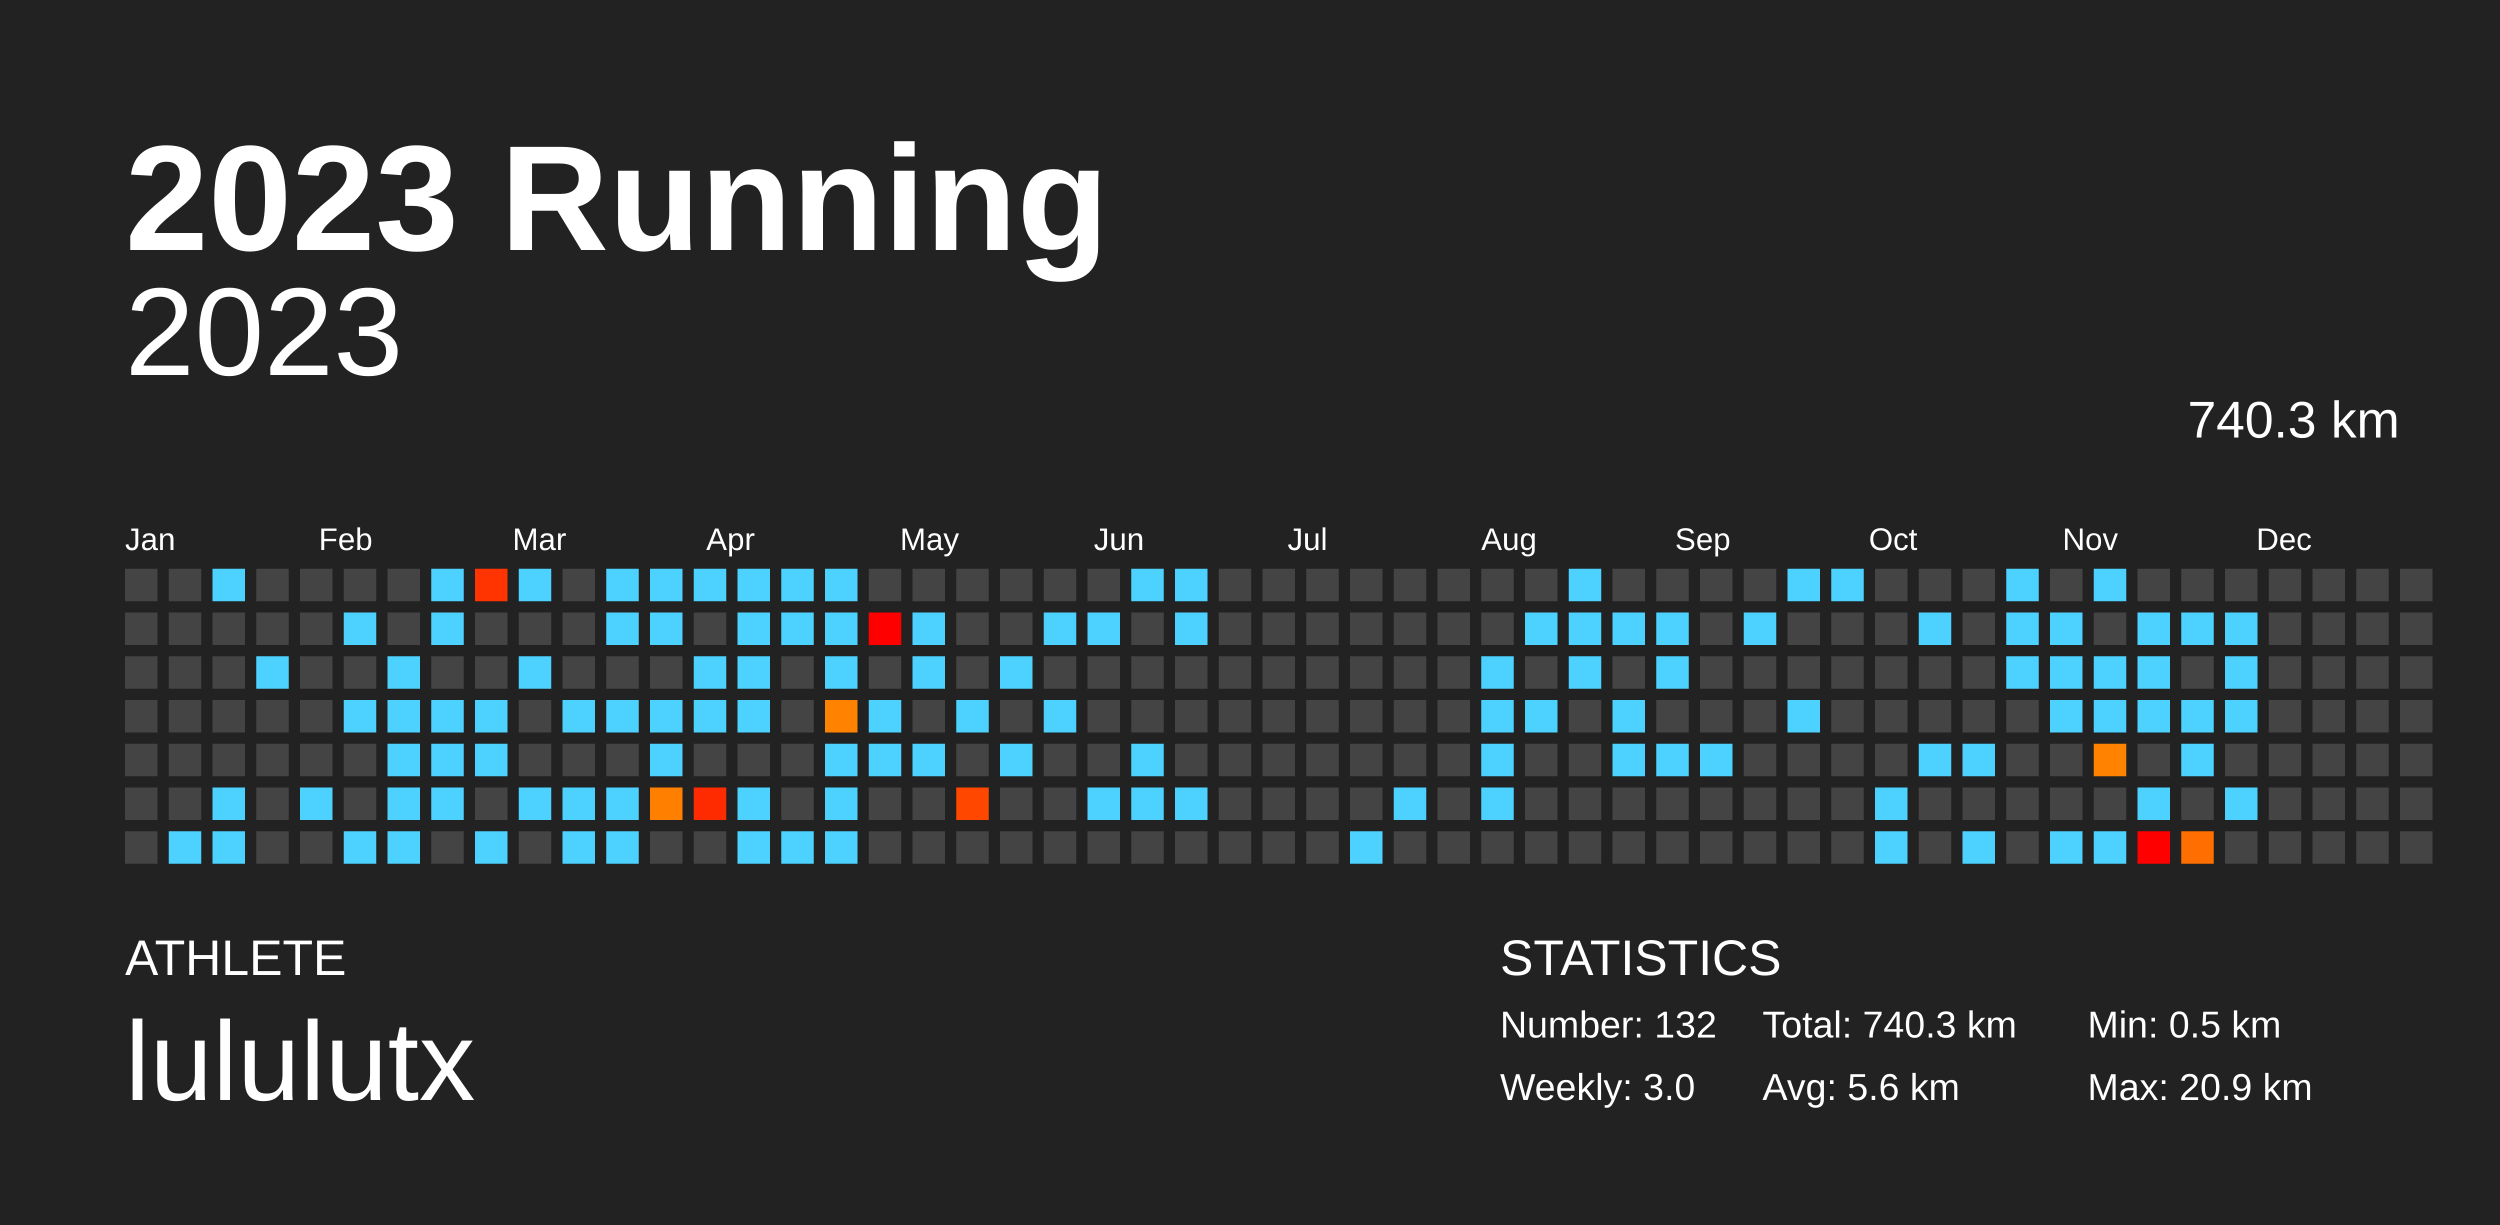
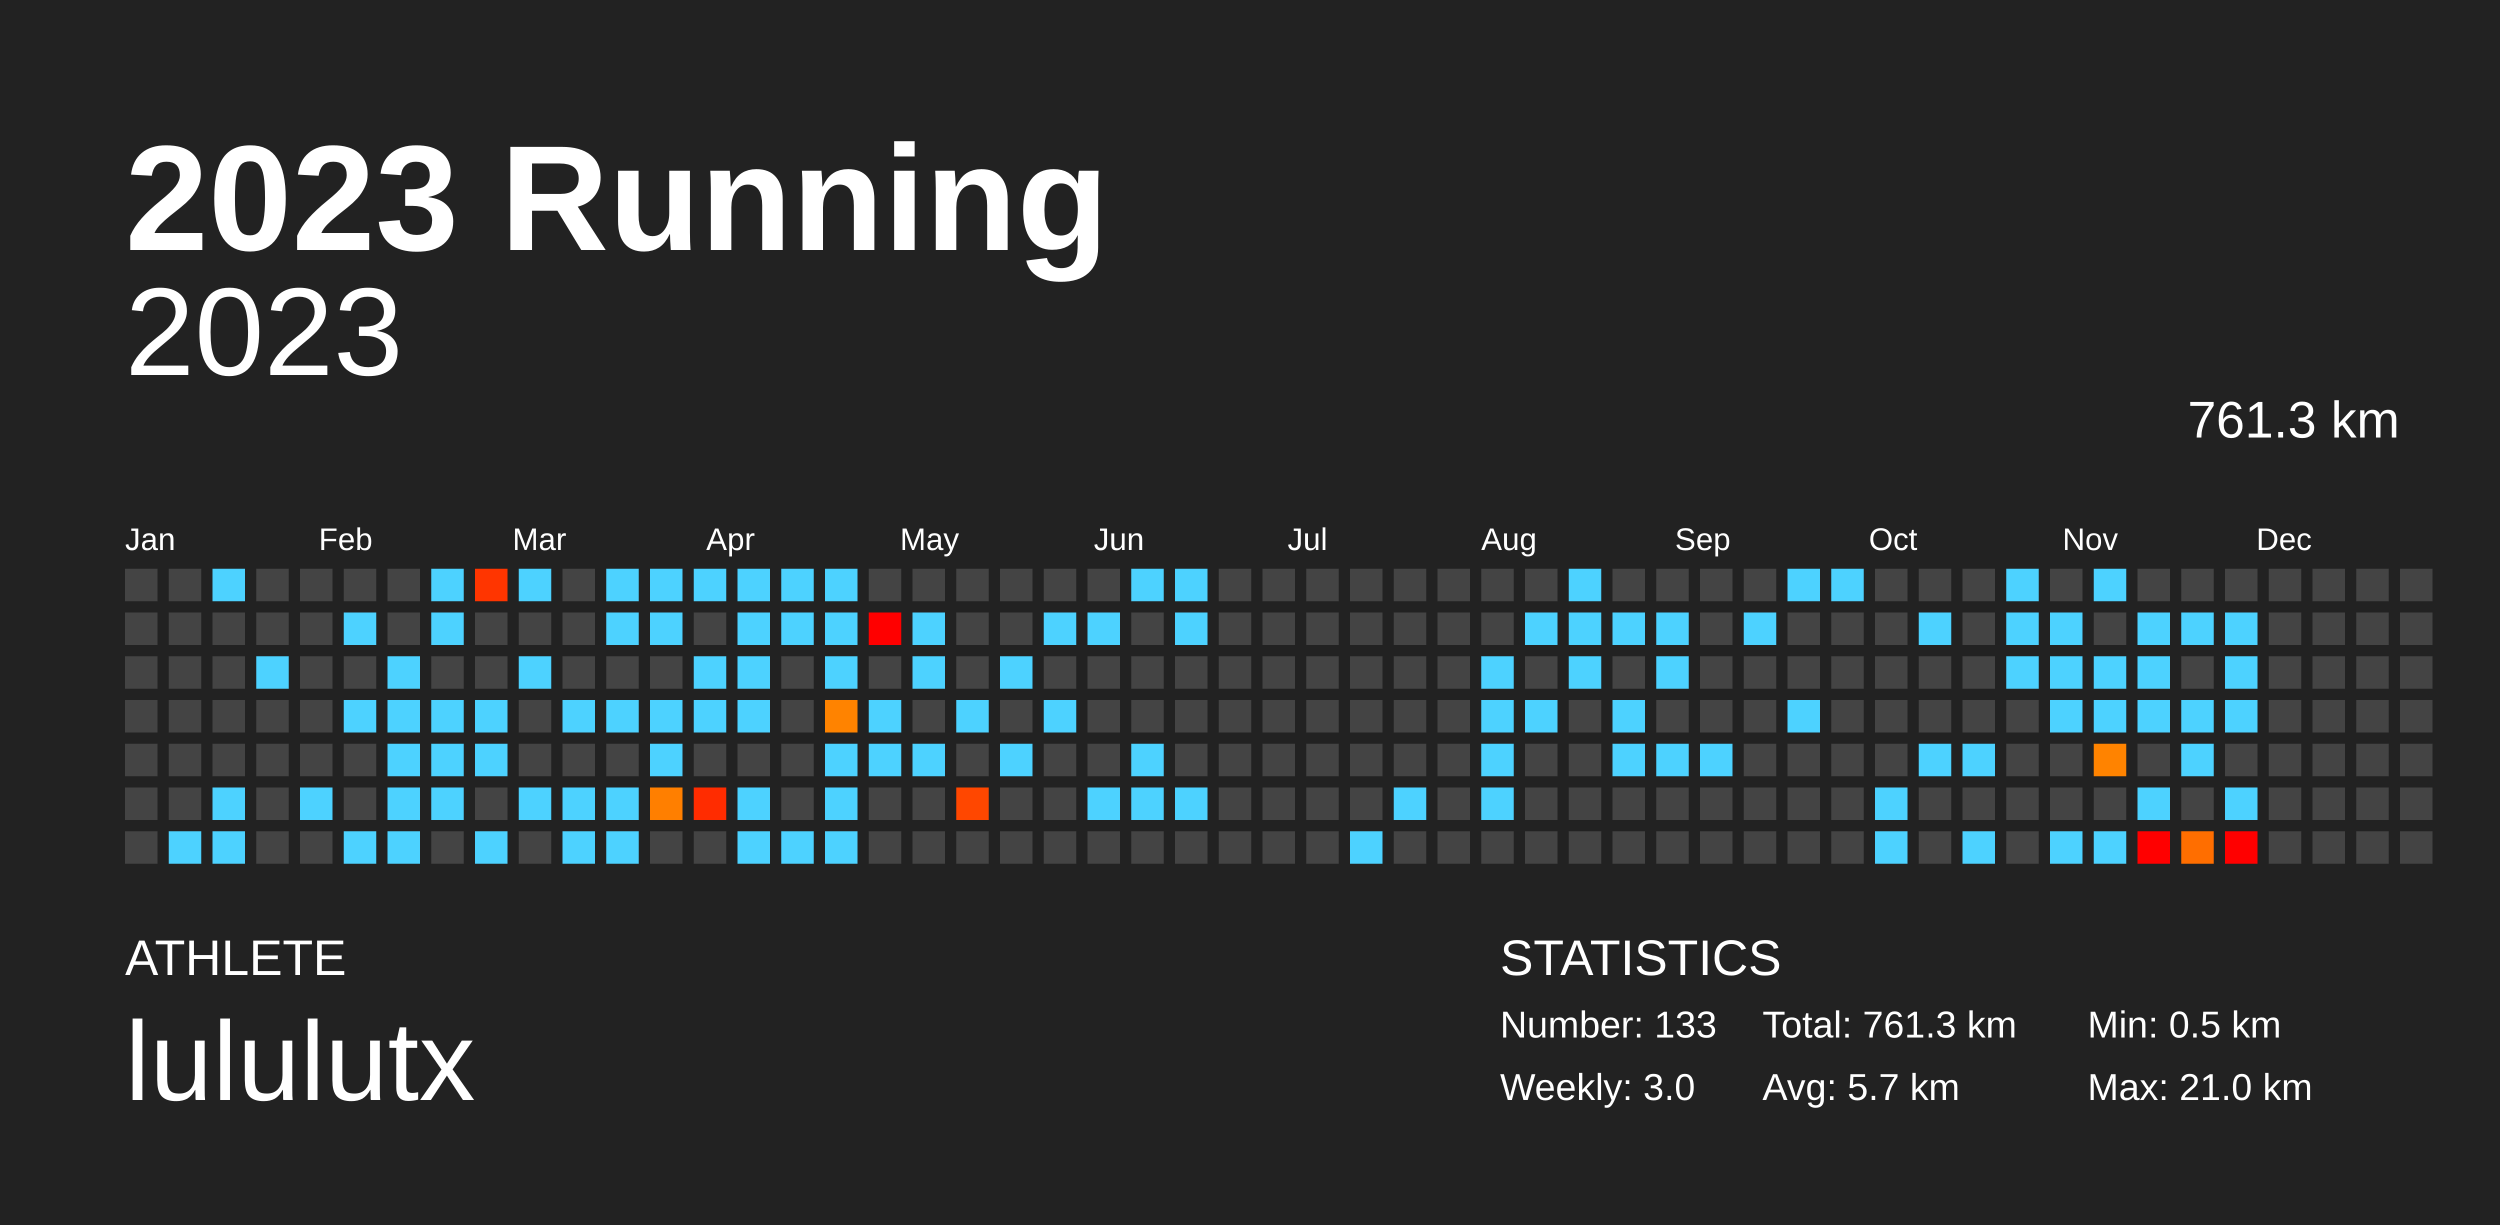
<svg xmlns="http://www.w3.org/2000/svg" baseProfile="full" height="98mm" version="1.1" viewBox="0,0,200,98" width="200mm">
  <defs />
  <rect fill="#222222" height="98" width="200" x="0" y="0" />
  <text fill="#FFFFFF" style="font-size:12px; font-family:Arial; font-weight:bold;" x="10" y="20">2023 Running</text>
  <text fill="#FFFFFF" style="font-size:4px; font-family:Arial" x="10" y="78">ATHLETE</text>
  <text fill="#FFFFFF" style="font-size:9px; font-family:Arial" x="10" y="88">lululutx</text>
  <text fill="#FFFFFF" style="font-size:4px; font-family:Arial" x="120" y="78">STATISTICS</text>
-   <text fill="#FFFFFF" style="font-size:3px; font-family:Arial" x="120" y="83">Number: 132</text>
+   <text fill="#FFFFFF" style="font-size:3px; font-family:Arial" x="120" y="83">Number: 133</text>
  <text fill="#FFFFFF" style="font-size:3px; font-family:Arial" x="120" y="88">Weekly: 3.0</text>
-   <text fill="#FFFFFF" style="font-size:3px; font-family:Arial" x="141" y="83">Total: 740.3 km</text>
-   <text fill="#FFFFFF" style="font-size:3px; font-family:Arial" x="141" y="88">Avg: 5.6 km</text>
+   <text fill="#FFFFFF" style="font-size:3px; font-family:Arial" x="141" y="83">Total: 761.3 km</text>
+   <text fill="#FFFFFF" style="font-size:3px; font-family:Arial" x="141" y="88">Avg: 5.7 km</text>
  <text fill="#FFFFFF" style="font-size:3px; font-family:Arial" x="167" y="83">Min: 0.5 km</text>
-   <text fill="#FFFFFF" style="font-size:3px; font-family:Arial" x="167" y="88">Max: 20.9 km</text>
+   <text fill="#FFFFFF" style="font-size:3px; font-family:Arial" x="167" y="88">Max: 21.0 km</text>
  <text alignment-baseline="hanging" fill="#FFFFFF" style="font-size:10.0px; font-family:Arial;" x="10" y="30">2023</text>
-   <text alignment-baseline="hanging" fill="#FFFFFF" style="font-size:4.125px; font-family:Arial;" x="175" y="35">740.3 km</text>
+   <text alignment-baseline="hanging" fill="#FFFFFF" style="font-size:4.125px; font-family:Arial;" x="175" y="35">761.3 km</text>
  <text fill="#FFFFFF" style="font-size:2.5px; font-family:Arial" x="10.0" y="44">Jan</text>
  <text fill="#FFFFFF" style="font-size:2.5px; font-family:Arial" x="25.5" y="44">Feb</text>
  <text fill="#FFFFFF" style="font-size:2.5px; font-family:Arial" x="41.0" y="44">Mar</text>
  <text fill="#FFFFFF" style="font-size:2.5px; font-family:Arial" x="56.5" y="44">Apr</text>
  <text fill="#FFFFFF" style="font-size:2.5px; font-family:Arial" x="72.0" y="44">May</text>
  <text fill="#FFFFFF" style="font-size:2.5px; font-family:Arial" x="87.5" y="44">Jun</text>
  <text fill="#FFFFFF" style="font-size:2.5px; font-family:Arial" x="103.0" y="44">Jul</text>
  <text fill="#FFFFFF" style="font-size:2.5px; font-family:Arial" x="118.5" y="44">Aug</text>
  <text fill="#FFFFFF" style="font-size:2.5px; font-family:Arial" x="134.0" y="44">Sep</text>
  <text fill="#FFFFFF" style="font-size:2.5px; font-family:Arial" x="149.5" y="44">Oct</text>
  <text fill="#FFFFFF" style="font-size:2.5px; font-family:Arial" x="165.0" y="44">Nov</text>
  <text fill="#FFFFFF" style="font-size:2.5px; font-family:Arial" x="180.5" y="44">Dec</text>
  <rect fill="#444444" height="2.6" width="2.6" x="10.0" y="45.5" />
  <rect fill="#444444" height="2.6" width="2.6" x="10.0" y="49.0" />
  <rect fill="#444444" height="2.6" width="2.6" x="10.0" y="52.5" />
  <rect fill="#444444" height="2.6" width="2.6" x="10.0" y="56.0" />
  <rect fill="#444444" height="2.6" width="2.6" x="10.0" y="59.5" />
  <rect fill="#444444" height="2.6" width="2.6" x="10.0" y="63.0" />
  <rect fill="#444444" height="2.6" width="2.6" x="10.0" y="66.5" />
  <rect fill="#444444" height="2.6" width="2.6" x="13.5" y="45.5" />
  <rect fill="#444444" height="2.6" width="2.6" x="13.5" y="49.0" />
  <rect fill="#444444" height="2.6" width="2.6" x="13.5" y="52.5" />
  <rect fill="#444444" height="2.6" width="2.6" x="13.5" y="56.0" />
  <rect fill="#444444" height="2.6" width="2.6" x="13.5" y="59.5" />
  <rect fill="#444444" height="2.6" width="2.6" x="13.5" y="63.0" />
  <rect fill="#4dd2ff" height="2.6" width="2.6" x="13.5" y="66.5" />
  <rect fill="#4dd2ff" height="2.6" width="2.6" x="17.0" y="45.5" />
  <rect fill="#444444" height="2.6" width="2.6" x="17.0" y="49.0" />
  <rect fill="#444444" height="2.6" width="2.6" x="17.0" y="52.5" />
  <rect fill="#444444" height="2.6" width="2.6" x="17.0" y="56.0" />
  <rect fill="#444444" height="2.6" width="2.6" x="17.0" y="59.5" />
  <rect fill="#4dd2ff" height="2.6" width="2.6" x="17.0" y="63.0" />
  <rect fill="#4dd2ff" height="2.6" width="2.6" x="17.0" y="66.5" />
  <rect fill="#444444" height="2.6" width="2.6" x="20.5" y="45.5" />
  <rect fill="#444444" height="2.6" width="2.6" x="20.5" y="49.0" />
  <rect fill="#4dd2ff" height="2.6" width="2.6" x="20.5" y="52.5" />
  <rect fill="#444444" height="2.6" width="2.6" x="20.5" y="56.0" />
  <rect fill="#444444" height="2.6" width="2.6" x="20.5" y="59.5" />
  <rect fill="#444444" height="2.6" width="2.6" x="20.5" y="63.0" />
  <rect fill="#444444" height="2.6" width="2.6" x="20.5" y="66.5" />
  <rect fill="#444444" height="2.6" width="2.6" x="24.0" y="45.5" />
  <rect fill="#444444" height="2.6" width="2.6" x="24.0" y="49.0" />
  <rect fill="#444444" height="2.6" width="2.6" x="24.0" y="52.5" />
  <rect fill="#444444" height="2.6" width="2.6" x="24.0" y="56.0" />
  <rect fill="#444444" height="2.6" width="2.6" x="24.0" y="59.5" />
  <rect fill="#4dd2ff" height="2.6" width="2.6" x="24.0" y="63.0" />
  <rect fill="#444444" height="2.6" width="2.6" x="24.0" y="66.5" />
  <rect fill="#444444" height="2.6" width="2.6" x="27.5" y="45.5" />
  <rect fill="#4dd2ff" height="2.6" width="2.6" x="27.5" y="49.0" />
  <rect fill="#444444" height="2.6" width="2.6" x="27.5" y="52.5" />
  <rect fill="#4dd2ff" height="2.6" width="2.6" x="27.5" y="56.0" />
  <rect fill="#444444" height="2.6" width="2.6" x="27.5" y="59.5" />
  <rect fill="#444444" height="2.6" width="2.6" x="27.5" y="63.0" />
  <rect fill="#4dd2ff" height="2.6" width="2.6" x="27.5" y="66.5" />
  <rect fill="#444444" height="2.6" width="2.6" x="31.0" y="45.5" />
  <rect fill="#444444" height="2.6" width="2.6" x="31.0" y="49.0" />
  <rect fill="#4dd2ff" height="2.6" width="2.6" x="31.0" y="52.5" />
  <rect fill="#4dd2ff" height="2.6" width="2.6" x="31.0" y="56.0" />
  <rect fill="#4dd2ff" height="2.6" width="2.6" x="31.0" y="59.5" />
  <rect fill="#4dd2ff" height="2.6" width="2.6" x="31.0" y="63.0" />
  <rect fill="#4dd2ff" height="2.6" width="2.6" x="31.0" y="66.5" />
  <rect fill="#4dd2ff" height="2.6" width="2.6" x="34.5" y="45.5" />
  <rect fill="#4dd2ff" height="2.6" width="2.6" x="34.5" y="49.0" />
  <rect fill="#444444" height="2.6" width="2.6" x="34.5" y="52.5" />
  <rect fill="#4dd2ff" height="2.6" width="2.6" x="34.5" y="56.0" />
  <rect fill="#4dd2ff" height="2.6" width="2.6" x="34.5" y="59.5" />
  <rect fill="#4dd2ff" height="2.6" width="2.6" x="34.5" y="63.0" />
  <rect fill="#444444" height="2.6" width="2.6" x="34.5" y="66.5" />
-   <rect fill="#ff3400" height="2.6" width="2.6" x="38.0" y="45.5" />
+   <rect fill="#ff3500" height="2.6" width="2.6" x="38.0" y="45.5" />
  <rect fill="#444444" height="2.6" width="2.6" x="38.0" y="49.0" />
  <rect fill="#444444" height="2.6" width="2.6" x="38.0" y="52.5" />
  <rect fill="#4dd2ff" height="2.6" width="2.6" x="38.0" y="56.0" />
  <rect fill="#4dd2ff" height="2.6" width="2.6" x="38.0" y="59.5" />
  <rect fill="#444444" height="2.6" width="2.6" x="38.0" y="63.0" />
  <rect fill="#4dd2ff" height="2.6" width="2.6" x="38.0" y="66.5" />
  <rect fill="#4dd2ff" height="2.6" width="2.6" x="41.5" y="45.5" />
  <rect fill="#444444" height="2.6" width="2.6" x="41.5" y="49.0" />
  <rect fill="#4dd2ff" height="2.6" width="2.6" x="41.5" y="52.5" />
  <rect fill="#444444" height="2.6" width="2.6" x="41.5" y="56.0" />
  <rect fill="#444444" height="2.6" width="2.6" x="41.5" y="59.5" />
  <rect fill="#4dd2ff" height="2.6" width="2.6" x="41.5" y="63.0" />
  <rect fill="#444444" height="2.6" width="2.6" x="41.5" y="66.5" />
  <rect fill="#444444" height="2.6" width="2.6" x="45.0" y="45.5" />
  <rect fill="#444444" height="2.6" width="2.6" x="45.0" y="49.0" />
  <rect fill="#444444" height="2.6" width="2.6" x="45.0" y="52.5" />
  <rect fill="#4dd2ff" height="2.6" width="2.6" x="45.0" y="56.0" />
  <rect fill="#444444" height="2.6" width="2.6" x="45.0" y="59.5" />
  <rect fill="#4dd2ff" height="2.6" width="2.6" x="45.0" y="63.0" />
  <rect fill="#4dd2ff" height="2.6" width="2.6" x="45.0" y="66.5" />
  <rect fill="#4dd2ff" height="2.6" width="2.6" x="48.5" y="45.5" />
  <rect fill="#4dd2ff" height="2.6" width="2.6" x="48.5" y="49.0" />
  <rect fill="#444444" height="2.6" width="2.6" x="48.5" y="52.5" />
  <rect fill="#4dd2ff" height="2.6" width="2.6" x="48.5" y="56.0" />
  <rect fill="#444444" height="2.6" width="2.6" x="48.5" y="59.5" />
  <rect fill="#4dd2ff" height="2.6" width="2.6" x="48.5" y="63.0" />
  <rect fill="#4dd2ff" height="2.6" width="2.6" x="48.5" y="66.5" />
  <rect fill="#4dd2ff" height="2.6" width="2.6" x="52.0" y="45.5" />
  <rect fill="#4dd2ff" height="2.6" width="2.6" x="52.0" y="49.0" />
  <rect fill="#444444" height="2.6" width="2.6" x="52.0" y="52.5" />
  <rect fill="#4dd2ff" height="2.6" width="2.6" x="52.0" y="56.0" />
  <rect fill="#4dd2ff" height="2.6" width="2.6" x="52.0" y="59.5" />
  <rect fill="#ff7f00" height="2.6" width="2.6" x="52.0" y="63.0" />
  <rect fill="#444444" height="2.6" width="2.6" x="52.0" y="66.5" />
  <rect fill="#4dd2ff" height="2.6" width="2.6" x="55.5" y="45.5" />
  <rect fill="#444444" height="2.6" width="2.6" x="55.5" y="49.0" />
  <rect fill="#4dd2ff" height="2.6" width="2.6" x="55.5" y="52.5" />
  <rect fill="#4dd2ff" height="2.6" width="2.6" x="55.5" y="56.0" />
  <rect fill="#444444" height="2.6" width="2.6" x="55.5" y="59.5" />
-   <rect fill="#ff2b00" height="2.6" width="2.6" x="55.5" y="63.0" />
+   <rect fill="#ff2c00" height="2.6" width="2.6" x="55.5" y="63.0" />
  <rect fill="#444444" height="2.6" width="2.6" x="55.5" y="66.5" />
  <rect fill="#4dd2ff" height="2.6" width="2.6" x="59.0" y="45.5" />
  <rect fill="#4dd2ff" height="2.6" width="2.6" x="59.0" y="49.0" />
  <rect fill="#4dd2ff" height="2.6" width="2.6" x="59.0" y="52.5" />
  <rect fill="#4dd2ff" height="2.6" width="2.6" x="59.0" y="56.0" />
  <rect fill="#444444" height="2.6" width="2.6" x="59.0" y="59.5" />
  <rect fill="#4dd2ff" height="2.6" width="2.6" x="59.0" y="63.0" />
  <rect fill="#4dd2ff" height="2.6" width="2.6" x="59.0" y="66.5" />
  <rect fill="#4dd2ff" height="2.6" width="2.6" x="62.5" y="45.5" />
  <rect fill="#4dd2ff" height="2.6" width="2.6" x="62.5" y="49.0" />
  <rect fill="#444444" height="2.6" width="2.6" x="62.5" y="52.5" />
  <rect fill="#444444" height="2.6" width="2.6" x="62.5" y="56.0" />
  <rect fill="#444444" height="2.6" width="2.6" x="62.5" y="59.5" />
  <rect fill="#444444" height="2.6" width="2.6" x="62.5" y="63.0" />
  <rect fill="#4dd2ff" height="2.6" width="2.6" x="62.5" y="66.5" />
  <rect fill="#4dd2ff" height="2.6" width="2.6" x="66.0" y="45.5" />
  <rect fill="#4dd2ff" height="2.6" width="2.6" x="66.0" y="49.0" />
  <rect fill="#4dd2ff" height="2.6" width="2.6" x="66.0" y="52.5" />
  <rect fill="#ff8300" height="2.6" width="2.6" x="66.0" y="56.0" />
  <rect fill="#4dd2ff" height="2.6" width="2.6" x="66.0" y="59.5" />
  <rect fill="#4dd2ff" height="2.6" width="2.6" x="66.0" y="63.0" />
  <rect fill="#4dd2ff" height="2.6" width="2.6" x="66.0" y="66.5" />
  <rect fill="#444444" height="2.6" width="2.6" x="69.5" y="45.5" />
  <rect fill="red" height="2.6" width="2.6" x="69.5" y="49.0" />
  <rect fill="#444444" height="2.6" width="2.6" x="69.5" y="52.5" />
  <rect fill="#4dd2ff" height="2.6" width="2.6" x="69.5" y="56.0" />
  <rect fill="#4dd2ff" height="2.6" width="2.6" x="69.5" y="59.5" />
  <rect fill="#444444" height="2.6" width="2.6" x="69.5" y="63.0" />
  <rect fill="#444444" height="2.6" width="2.6" x="69.5" y="66.5" />
  <rect fill="#444444" height="2.6" width="2.6" x="73.0" y="45.5" />
  <rect fill="#4dd2ff" height="2.6" width="2.6" x="73.0" y="49.0" />
  <rect fill="#4dd2ff" height="2.6" width="2.6" x="73.0" y="52.5" />
  <rect fill="#444444" height="2.6" width="2.6" x="73.0" y="56.0" />
  <rect fill="#4dd2ff" height="2.6" width="2.6" x="73.0" y="59.5" />
  <rect fill="#444444" height="2.6" width="2.6" x="73.0" y="63.0" />
  <rect fill="#444444" height="2.6" width="2.6" x="73.0" y="66.5" />
  <rect fill="#444444" height="2.6" width="2.6" x="76.5" y="45.5" />
  <rect fill="#444444" height="2.6" width="2.6" x="76.5" y="49.0" />
  <rect fill="#444444" height="2.6" width="2.6" x="76.5" y="52.5" />
  <rect fill="#4dd2ff" height="2.6" width="2.6" x="76.5" y="56.0" />
  <rect fill="#444444" height="2.6" width="2.6" x="76.5" y="59.5" />
  <rect fill="#ff4700" height="2.6" width="2.6" x="76.5" y="63.0" />
  <rect fill="#444444" height="2.6" width="2.6" x="76.5" y="66.5" />
  <rect fill="#444444" height="2.6" width="2.6" x="80.0" y="45.5" />
  <rect fill="#444444" height="2.6" width="2.6" x="80.0" y="49.0" />
  <rect fill="#4dd2ff" height="2.6" width="2.6" x="80.0" y="52.5" />
  <rect fill="#444444" height="2.6" width="2.6" x="80.0" y="56.0" />
  <rect fill="#4dd2ff" height="2.6" width="2.6" x="80.0" y="59.5" />
  <rect fill="#444444" height="2.6" width="2.6" x="80.0" y="63.0" />
  <rect fill="#444444" height="2.6" width="2.6" x="80.0" y="66.5" />
  <rect fill="#444444" height="2.6" width="2.6" x="83.5" y="45.5" />
  <rect fill="#4dd2ff" height="2.6" width="2.6" x="83.5" y="49.0" />
  <rect fill="#444444" height="2.6" width="2.6" x="83.5" y="52.5" />
  <rect fill="#4dd2ff" height="2.6" width="2.6" x="83.5" y="56.0" />
  <rect fill="#444444" height="2.6" width="2.6" x="83.5" y="59.5" />
  <rect fill="#444444" height="2.6" width="2.6" x="83.5" y="63.0" />
  <rect fill="#444444" height="2.6" width="2.6" x="83.5" y="66.5" />
  <rect fill="#444444" height="2.6" width="2.6" x="87.0" y="45.5" />
  <rect fill="#4dd2ff" height="2.6" width="2.6" x="87.0" y="49.0" />
  <rect fill="#444444" height="2.6" width="2.6" x="87.0" y="52.5" />
  <rect fill="#444444" height="2.6" width="2.6" x="87.0" y="56.0" />
  <rect fill="#444444" height="2.6" width="2.6" x="87.0" y="59.5" />
  <rect fill="#4dd2ff" height="2.6" width="2.6" x="87.0" y="63.0" />
  <rect fill="#444444" height="2.6" width="2.6" x="87.0" y="66.5" />
  <rect fill="#4dd2ff" height="2.6" width="2.6" x="90.5" y="45.5" />
  <rect fill="#444444" height="2.6" width="2.6" x="90.5" y="49.0" />
  <rect fill="#444444" height="2.6" width="2.6" x="90.5" y="52.5" />
  <rect fill="#444444" height="2.6" width="2.6" x="90.5" y="56.0" />
  <rect fill="#4dd2ff" height="2.6" width="2.6" x="90.5" y="59.5" />
  <rect fill="#4dd2ff" height="2.6" width="2.6" x="90.5" y="63.0" />
  <rect fill="#444444" height="2.6" width="2.6" x="90.5" y="66.5" />
  <rect fill="#4dd2ff" height="2.6" width="2.6" x="94.0" y="45.5" />
  <rect fill="#4dd2ff" height="2.6" width="2.6" x="94.0" y="49.0" />
  <rect fill="#444444" height="2.6" width="2.6" x="94.0" y="52.5" />
  <rect fill="#444444" height="2.6" width="2.6" x="94.0" y="56.0" />
  <rect fill="#444444" height="2.6" width="2.6" x="94.0" y="59.5" />
  <rect fill="#4dd2ff" height="2.6" width="2.6" x="94.0" y="63.0" />
  <rect fill="#444444" height="2.6" width="2.6" x="94.0" y="66.5" />
  <rect fill="#444444" height="2.6" width="2.6" x="97.5" y="45.5" />
  <rect fill="#444444" height="2.6" width="2.6" x="97.5" y="49.0" />
  <rect fill="#444444" height="2.6" width="2.6" x="97.5" y="52.5" />
  <rect fill="#444444" height="2.6" width="2.6" x="97.5" y="56.0" />
  <rect fill="#444444" height="2.6" width="2.6" x="97.5" y="59.5" />
  <rect fill="#444444" height="2.6" width="2.6" x="97.5" y="63.0" />
  <rect fill="#444444" height="2.6" width="2.6" x="97.5" y="66.5" />
  <rect fill="#444444" height="2.6" width="2.6" x="101.0" y="45.5" />
  <rect fill="#444444" height="2.6" width="2.6" x="101.0" y="49.0" />
  <rect fill="#444444" height="2.6" width="2.6" x="101.0" y="52.5" />
  <rect fill="#444444" height="2.6" width="2.6" x="101.0" y="56.0" />
  <rect fill="#444444" height="2.6" width="2.6" x="101.0" y="59.5" />
  <rect fill="#444444" height="2.6" width="2.6" x="101.0" y="63.0" />
  <rect fill="#444444" height="2.6" width="2.6" x="101.0" y="66.5" />
  <rect fill="#444444" height="2.6" width="2.6" x="104.5" y="45.5" />
  <rect fill="#444444" height="2.6" width="2.6" x="104.5" y="49.0" />
  <rect fill="#444444" height="2.6" width="2.6" x="104.5" y="52.5" />
  <rect fill="#444444" height="2.6" width="2.6" x="104.5" y="56.0" />
  <rect fill="#444444" height="2.6" width="2.6" x="104.5" y="59.5" />
  <rect fill="#444444" height="2.6" width="2.6" x="104.5" y="63.0" />
  <rect fill="#444444" height="2.6" width="2.6" x="104.5" y="66.5" />
  <rect fill="#444444" height="2.6" width="2.6" x="108.0" y="45.5" />
  <rect fill="#444444" height="2.6" width="2.6" x="108.0" y="49.0" />
  <rect fill="#444444" height="2.6" width="2.6" x="108.0" y="52.5" />
  <rect fill="#444444" height="2.6" width="2.6" x="108.0" y="56.0" />
  <rect fill="#444444" height="2.6" width="2.6" x="108.0" y="59.5" />
  <rect fill="#444444" height="2.6" width="2.6" x="108.0" y="63.0" />
  <rect fill="#4dd2ff" height="2.6" width="2.6" x="108.0" y="66.5" />
  <rect fill="#444444" height="2.6" width="2.6" x="111.5" y="45.5" />
  <rect fill="#444444" height="2.6" width="2.6" x="111.5" y="49.0" />
  <rect fill="#444444" height="2.6" width="2.6" x="111.5" y="52.5" />
  <rect fill="#444444" height="2.6" width="2.6" x="111.5" y="56.0" />
  <rect fill="#444444" height="2.6" width="2.6" x="111.5" y="59.5" />
  <rect fill="#4dd2ff" height="2.6" width="2.6" x="111.5" y="63.0" />
  <rect fill="#444444" height="2.6" width="2.6" x="111.5" y="66.5" />
  <rect fill="#444444" height="2.6" width="2.6" x="115.0" y="45.5" />
  <rect fill="#444444" height="2.6" width="2.6" x="115.0" y="49.0" />
  <rect fill="#444444" height="2.6" width="2.6" x="115.0" y="52.5" />
  <rect fill="#444444" height="2.6" width="2.6" x="115.0" y="56.0" />
  <rect fill="#444444" height="2.6" width="2.6" x="115.0" y="59.5" />
  <rect fill="#444444" height="2.6" width="2.6" x="115.0" y="63.0" />
  <rect fill="#444444" height="2.6" width="2.6" x="115.0" y="66.5" />
  <rect fill="#444444" height="2.6" width="2.6" x="118.5" y="45.5" />
  <rect fill="#444444" height="2.6" width="2.6" x="118.5" y="49.0" />
  <rect fill="#4dd2ff" height="2.6" width="2.6" x="118.5" y="52.5" />
  <rect fill="#4dd2ff" height="2.6" width="2.6" x="118.5" y="56.0" />
  <rect fill="#4dd2ff" height="2.6" width="2.6" x="118.5" y="59.5" />
  <rect fill="#4dd2ff" height="2.6" width="2.6" x="118.5" y="63.0" />
  <rect fill="#444444" height="2.6" width="2.6" x="118.5" y="66.5" />
  <rect fill="#444444" height="2.6" width="2.6" x="122.0" y="45.5" />
  <rect fill="#4dd2ff" height="2.6" width="2.6" x="122.0" y="49.0" />
  <rect fill="#444444" height="2.6" width="2.6" x="122.0" y="52.5" />
  <rect fill="#4dd2ff" height="2.6" width="2.6" x="122.0" y="56.0" />
  <rect fill="#444444" height="2.6" width="2.6" x="122.0" y="59.5" />
  <rect fill="#444444" height="2.6" width="2.6" x="122.0" y="63.0" />
  <rect fill="#444444" height="2.6" width="2.6" x="122.0" y="66.5" />
  <rect fill="#4dd2ff" height="2.6" width="2.6" x="125.5" y="45.5" />
  <rect fill="#4dd2ff" height="2.6" width="2.6" x="125.5" y="49.0" />
  <rect fill="#4dd2ff" height="2.6" width="2.6" x="125.5" y="52.5" />
  <rect fill="#444444" height="2.6" width="2.6" x="125.5" y="56.0" />
  <rect fill="#444444" height="2.6" width="2.6" x="125.5" y="59.5" />
  <rect fill="#444444" height="2.6" width="2.6" x="125.5" y="63.0" />
  <rect fill="#444444" height="2.6" width="2.6" x="125.5" y="66.5" />
  <rect fill="#444444" height="2.6" width="2.6" x="129.0" y="45.5" />
  <rect fill="#4dd2ff" height="2.6" width="2.6" x="129.0" y="49.0" />
  <rect fill="#444444" height="2.6" width="2.6" x="129.0" y="52.5" />
  <rect fill="#4dd2ff" height="2.6" width="2.6" x="129.0" y="56.0" />
  <rect fill="#4dd2ff" height="2.6" width="2.6" x="129.0" y="59.5" />
  <rect fill="#444444" height="2.6" width="2.6" x="129.0" y="63.0" />
  <rect fill="#444444" height="2.6" width="2.6" x="129.0" y="66.5" />
  <rect fill="#444444" height="2.6" width="2.6" x="132.5" y="45.5" />
  <rect fill="#4dd2ff" height="2.6" width="2.6" x="132.5" y="49.0" />
  <rect fill="#4dd2ff" height="2.6" width="2.6" x="132.5" y="52.5" />
  <rect fill="#444444" height="2.6" width="2.6" x="132.5" y="56.0" />
  <rect fill="#4dd2ff" height="2.6" width="2.6" x="132.5" y="59.5" />
  <rect fill="#444444" height="2.6" width="2.6" x="132.5" y="63.0" />
  <rect fill="#444444" height="2.6" width="2.6" x="132.5" y="66.5" />
  <rect fill="#444444" height="2.6" width="2.6" x="136.0" y="45.5" />
  <rect fill="#444444" height="2.6" width="2.6" x="136.0" y="49.0" />
  <rect fill="#444444" height="2.6" width="2.6" x="136.0" y="52.5" />
  <rect fill="#444444" height="2.6" width="2.6" x="136.0" y="56.0" />
  <rect fill="#4dd2ff" height="2.6" width="2.6" x="136.0" y="59.5" />
  <rect fill="#444444" height="2.6" width="2.6" x="136.0" y="63.0" />
  <rect fill="#444444" height="2.6" width="2.6" x="136.0" y="66.5" />
  <rect fill="#444444" height="2.6" width="2.6" x="139.5" y="45.5" />
  <rect fill="#4dd2ff" height="2.6" width="2.6" x="139.5" y="49.0" />
  <rect fill="#444444" height="2.6" width="2.6" x="139.5" y="52.5" />
  <rect fill="#444444" height="2.6" width="2.6" x="139.5" y="56.0" />
  <rect fill="#444444" height="2.6" width="2.6" x="139.5" y="59.5" />
  <rect fill="#444444" height="2.6" width="2.6" x="139.5" y="63.0" />
  <rect fill="#444444" height="2.6" width="2.6" x="139.5" y="66.5" />
  <rect fill="#4dd2ff" height="2.6" width="2.6" x="143.0" y="45.5" />
  <rect fill="#444444" height="2.6" width="2.6" x="143.0" y="49.0" />
  <rect fill="#444444" height="2.6" width="2.6" x="143.0" y="52.5" />
  <rect fill="#4dd2ff" height="2.6" width="2.6" x="143.0" y="56.0" />
  <rect fill="#444444" height="2.6" width="2.6" x="143.0" y="59.5" />
  <rect fill="#444444" height="2.6" width="2.6" x="143.0" y="63.0" />
  <rect fill="#444444" height="2.6" width="2.6" x="143.0" y="66.5" />
  <rect fill="#4dd2ff" height="2.6" width="2.6" x="146.5" y="45.5" />
  <rect fill="#444444" height="2.6" width="2.6" x="146.5" y="49.0" />
  <rect fill="#444444" height="2.6" width="2.6" x="146.5" y="52.5" />
  <rect fill="#444444" height="2.6" width="2.6" x="146.5" y="56.0" />
  <rect fill="#444444" height="2.6" width="2.6" x="146.5" y="59.5" />
  <rect fill="#444444" height="2.6" width="2.6" x="146.5" y="63.0" />
  <rect fill="#444444" height="2.6" width="2.6" x="146.5" y="66.5" />
  <rect fill="#444444" height="2.6" width="2.6" x="150.0" y="45.5" />
  <rect fill="#444444" height="2.6" width="2.6" x="150.0" y="49.0" />
  <rect fill="#444444" height="2.6" width="2.6" x="150.0" y="52.5" />
  <rect fill="#444444" height="2.6" width="2.6" x="150.0" y="56.0" />
  <rect fill="#444444" height="2.6" width="2.6" x="150.0" y="59.5" />
  <rect fill="#4dd2ff" height="2.6" width="2.6" x="150.0" y="63.0" />
  <rect fill="#4dd2ff" height="2.6" width="2.6" x="150.0" y="66.5" />
  <rect fill="#444444" height="2.6" width="2.6" x="153.5" y="45.5" />
  <rect fill="#4dd2ff" height="2.6" width="2.6" x="153.5" y="49.0" />
  <rect fill="#444444" height="2.6" width="2.6" x="153.5" y="52.5" />
  <rect fill="#444444" height="2.6" width="2.6" x="153.5" y="56.0" />
  <rect fill="#4dd2ff" height="2.6" width="2.6" x="153.5" y="59.5" />
  <rect fill="#444444" height="2.6" width="2.6" x="153.5" y="63.0" />
  <rect fill="#444444" height="2.6" width="2.6" x="153.5" y="66.5" />
  <rect fill="#444444" height="2.6" width="2.6" x="157.0" y="45.5" />
  <rect fill="#444444" height="2.6" width="2.6" x="157.0" y="49.0" />
  <rect fill="#444444" height="2.6" width="2.6" x="157.0" y="52.5" />
  <rect fill="#444444" height="2.6" width="2.6" x="157.0" y="56.0" />
  <rect fill="#4dd2ff" height="2.6" width="2.6" x="157.0" y="59.5" />
  <rect fill="#444444" height="2.6" width="2.6" x="157.0" y="63.0" />
  <rect fill="#4dd2ff" height="2.6" width="2.6" x="157.0" y="66.5" />
  <rect fill="#4dd2ff" height="2.6" width="2.6" x="160.5" y="45.5" />
  <rect fill="#4dd2ff" height="2.6" width="2.6" x="160.5" y="49.0" />
  <rect fill="#4dd2ff" height="2.6" width="2.6" x="160.5" y="52.5" />
  <rect fill="#444444" height="2.6" width="2.6" x="160.5" y="56.0" />
  <rect fill="#444444" height="2.6" width="2.6" x="160.5" y="59.5" />
  <rect fill="#444444" height="2.6" width="2.6" x="160.5" y="63.0" />
  <rect fill="#444444" height="2.6" width="2.6" x="160.5" y="66.5" />
  <rect fill="#444444" height="2.6" width="2.6" x="164.0" y="45.5" />
  <rect fill="#4dd2ff" height="2.6" width="2.6" x="164.0" y="49.0" />
  <rect fill="#4dd2ff" height="2.6" width="2.6" x="164.0" y="52.5" />
  <rect fill="#4dd2ff" height="2.6" width="2.6" x="164.0" y="56.0" />
  <rect fill="#444444" height="2.6" width="2.6" x="164.0" y="59.5" />
  <rect fill="#444444" height="2.6" width="2.6" x="164.0" y="63.0" />
  <rect fill="#4dd2ff" height="2.6" width="2.6" x="164.0" y="66.5" />
  <rect fill="#4dd2ff" height="2.6" width="2.6" x="167.5" y="45.5" />
  <rect fill="#444444" height="2.6" width="2.6" x="167.5" y="49.0" />
  <rect fill="#4dd2ff" height="2.6" width="2.6" x="167.5" y="52.5" />
  <rect fill="#4dd2ff" height="2.6" width="2.6" x="167.5" y="56.0" />
-   <rect fill="#ff8200" height="2.6" width="2.6" x="167.5" y="59.5" />
+   <rect fill="#ff8300" height="2.6" width="2.6" x="167.5" y="59.5" />
  <rect fill="#444444" height="2.6" width="2.6" x="167.5" y="63.0" />
  <rect fill="#4dd2ff" height="2.6" width="2.6" x="167.5" y="66.5" />
  <rect fill="#444444" height="2.6" width="2.6" x="171.0" y="45.5" />
  <rect fill="#4dd2ff" height="2.6" width="2.6" x="171.0" y="49.0" />
  <rect fill="#4dd2ff" height="2.6" width="2.6" x="171.0" y="52.5" />
  <rect fill="#4dd2ff" height="2.6" width="2.6" x="171.0" y="56.0" />
  <rect fill="#444444" height="2.6" width="2.6" x="171.0" y="59.5" />
  <rect fill="#4dd2ff" height="2.6" width="2.6" x="171.0" y="63.0" />
  <rect fill="red" height="2.6" width="2.6" x="171.0" y="66.5" />
  <rect fill="#444444" height="2.6" width="2.6" x="174.5" y="45.5" />
  <rect fill="#4dd2ff" height="2.6" width="2.6" x="174.5" y="49.0" />
  <rect fill="#444444" height="2.6" width="2.6" x="174.5" y="52.5" />
  <rect fill="#4dd2ff" height="2.6" width="2.6" x="174.5" y="56.0" />
  <rect fill="#4dd2ff" height="2.6" width="2.6" x="174.5" y="59.5" />
  <rect fill="#444444" height="2.6" width="2.6" x="174.5" y="63.0" />
  <rect fill="#ff6e00" height="2.6" width="2.6" x="174.5" y="66.5" />
  <rect fill="#444444" height="2.6" width="2.6" x="178.0" y="45.5" />
  <rect fill="#4dd2ff" height="2.6" width="2.6" x="178.0" y="49.0" />
  <rect fill="#4dd2ff" height="2.6" width="2.6" x="178.0" y="52.5" />
  <rect fill="#4dd2ff" height="2.6" width="2.6" x="178.0" y="56.0" />
  <rect fill="#444444" height="2.6" width="2.6" x="178.0" y="59.5" />
  <rect fill="#4dd2ff" height="2.6" width="2.6" x="178.0" y="63.0" />
-   <rect fill="#444444" height="2.6" width="2.6" x="178.0" y="66.5" />
+   <rect fill="red" height="2.6" width="2.6" x="178.0" y="66.5" />
  <rect fill="#444444" height="2.6" width="2.6" x="181.5" y="45.5" />
  <rect fill="#444444" height="2.6" width="2.6" x="181.5" y="49.0" />
  <rect fill="#444444" height="2.6" width="2.6" x="181.5" y="52.5" />
  <rect fill="#444444" height="2.6" width="2.6" x="181.5" y="56.0" />
  <rect fill="#444444" height="2.6" width="2.6" x="181.5" y="59.5" />
  <rect fill="#444444" height="2.6" width="2.6" x="181.5" y="63.0" />
  <rect fill="#444444" height="2.6" width="2.6" x="181.5" y="66.5" />
  <rect fill="#444444" height="2.6" width="2.6" x="185.0" y="45.5" />
  <rect fill="#444444" height="2.6" width="2.6" x="185.0" y="49.0" />
  <rect fill="#444444" height="2.6" width="2.6" x="185.0" y="52.5" />
  <rect fill="#444444" height="2.6" width="2.6" x="185.0" y="56.0" />
  <rect fill="#444444" height="2.6" width="2.6" x="185.0" y="59.5" />
  <rect fill="#444444" height="2.6" width="2.6" x="185.0" y="63.0" />
  <rect fill="#444444" height="2.6" width="2.6" x="185.0" y="66.5" />
  <rect fill="#444444" height="2.6" width="2.6" x="188.5" y="45.5" />
  <rect fill="#444444" height="2.6" width="2.6" x="188.5" y="49.0" />
  <rect fill="#444444" height="2.6" width="2.6" x="188.5" y="52.5" />
  <rect fill="#444444" height="2.6" width="2.6" x="188.5" y="56.0" />
  <rect fill="#444444" height="2.6" width="2.6" x="188.5" y="59.5" />
  <rect fill="#444444" height="2.6" width="2.6" x="188.5" y="63.0" />
  <rect fill="#444444" height="2.6" width="2.6" x="188.5" y="66.5" />
  <rect fill="#444444" height="2.6" width="2.6" x="192.0" y="45.5" />
  <rect fill="#444444" height="2.6" width="2.6" x="192.0" y="49.0" />
  <rect fill="#444444" height="2.6" width="2.6" x="192.0" y="52.5" />
  <rect fill="#444444" height="2.6" width="2.6" x="192.0" y="56.0" />
  <rect fill="#444444" height="2.6" width="2.6" x="192.0" y="59.5" />
  <rect fill="#444444" height="2.6" width="2.6" x="192.0" y="63.0" />
  <rect fill="#444444" height="2.6" width="2.6" x="192.0" y="66.5" />
</svg>
